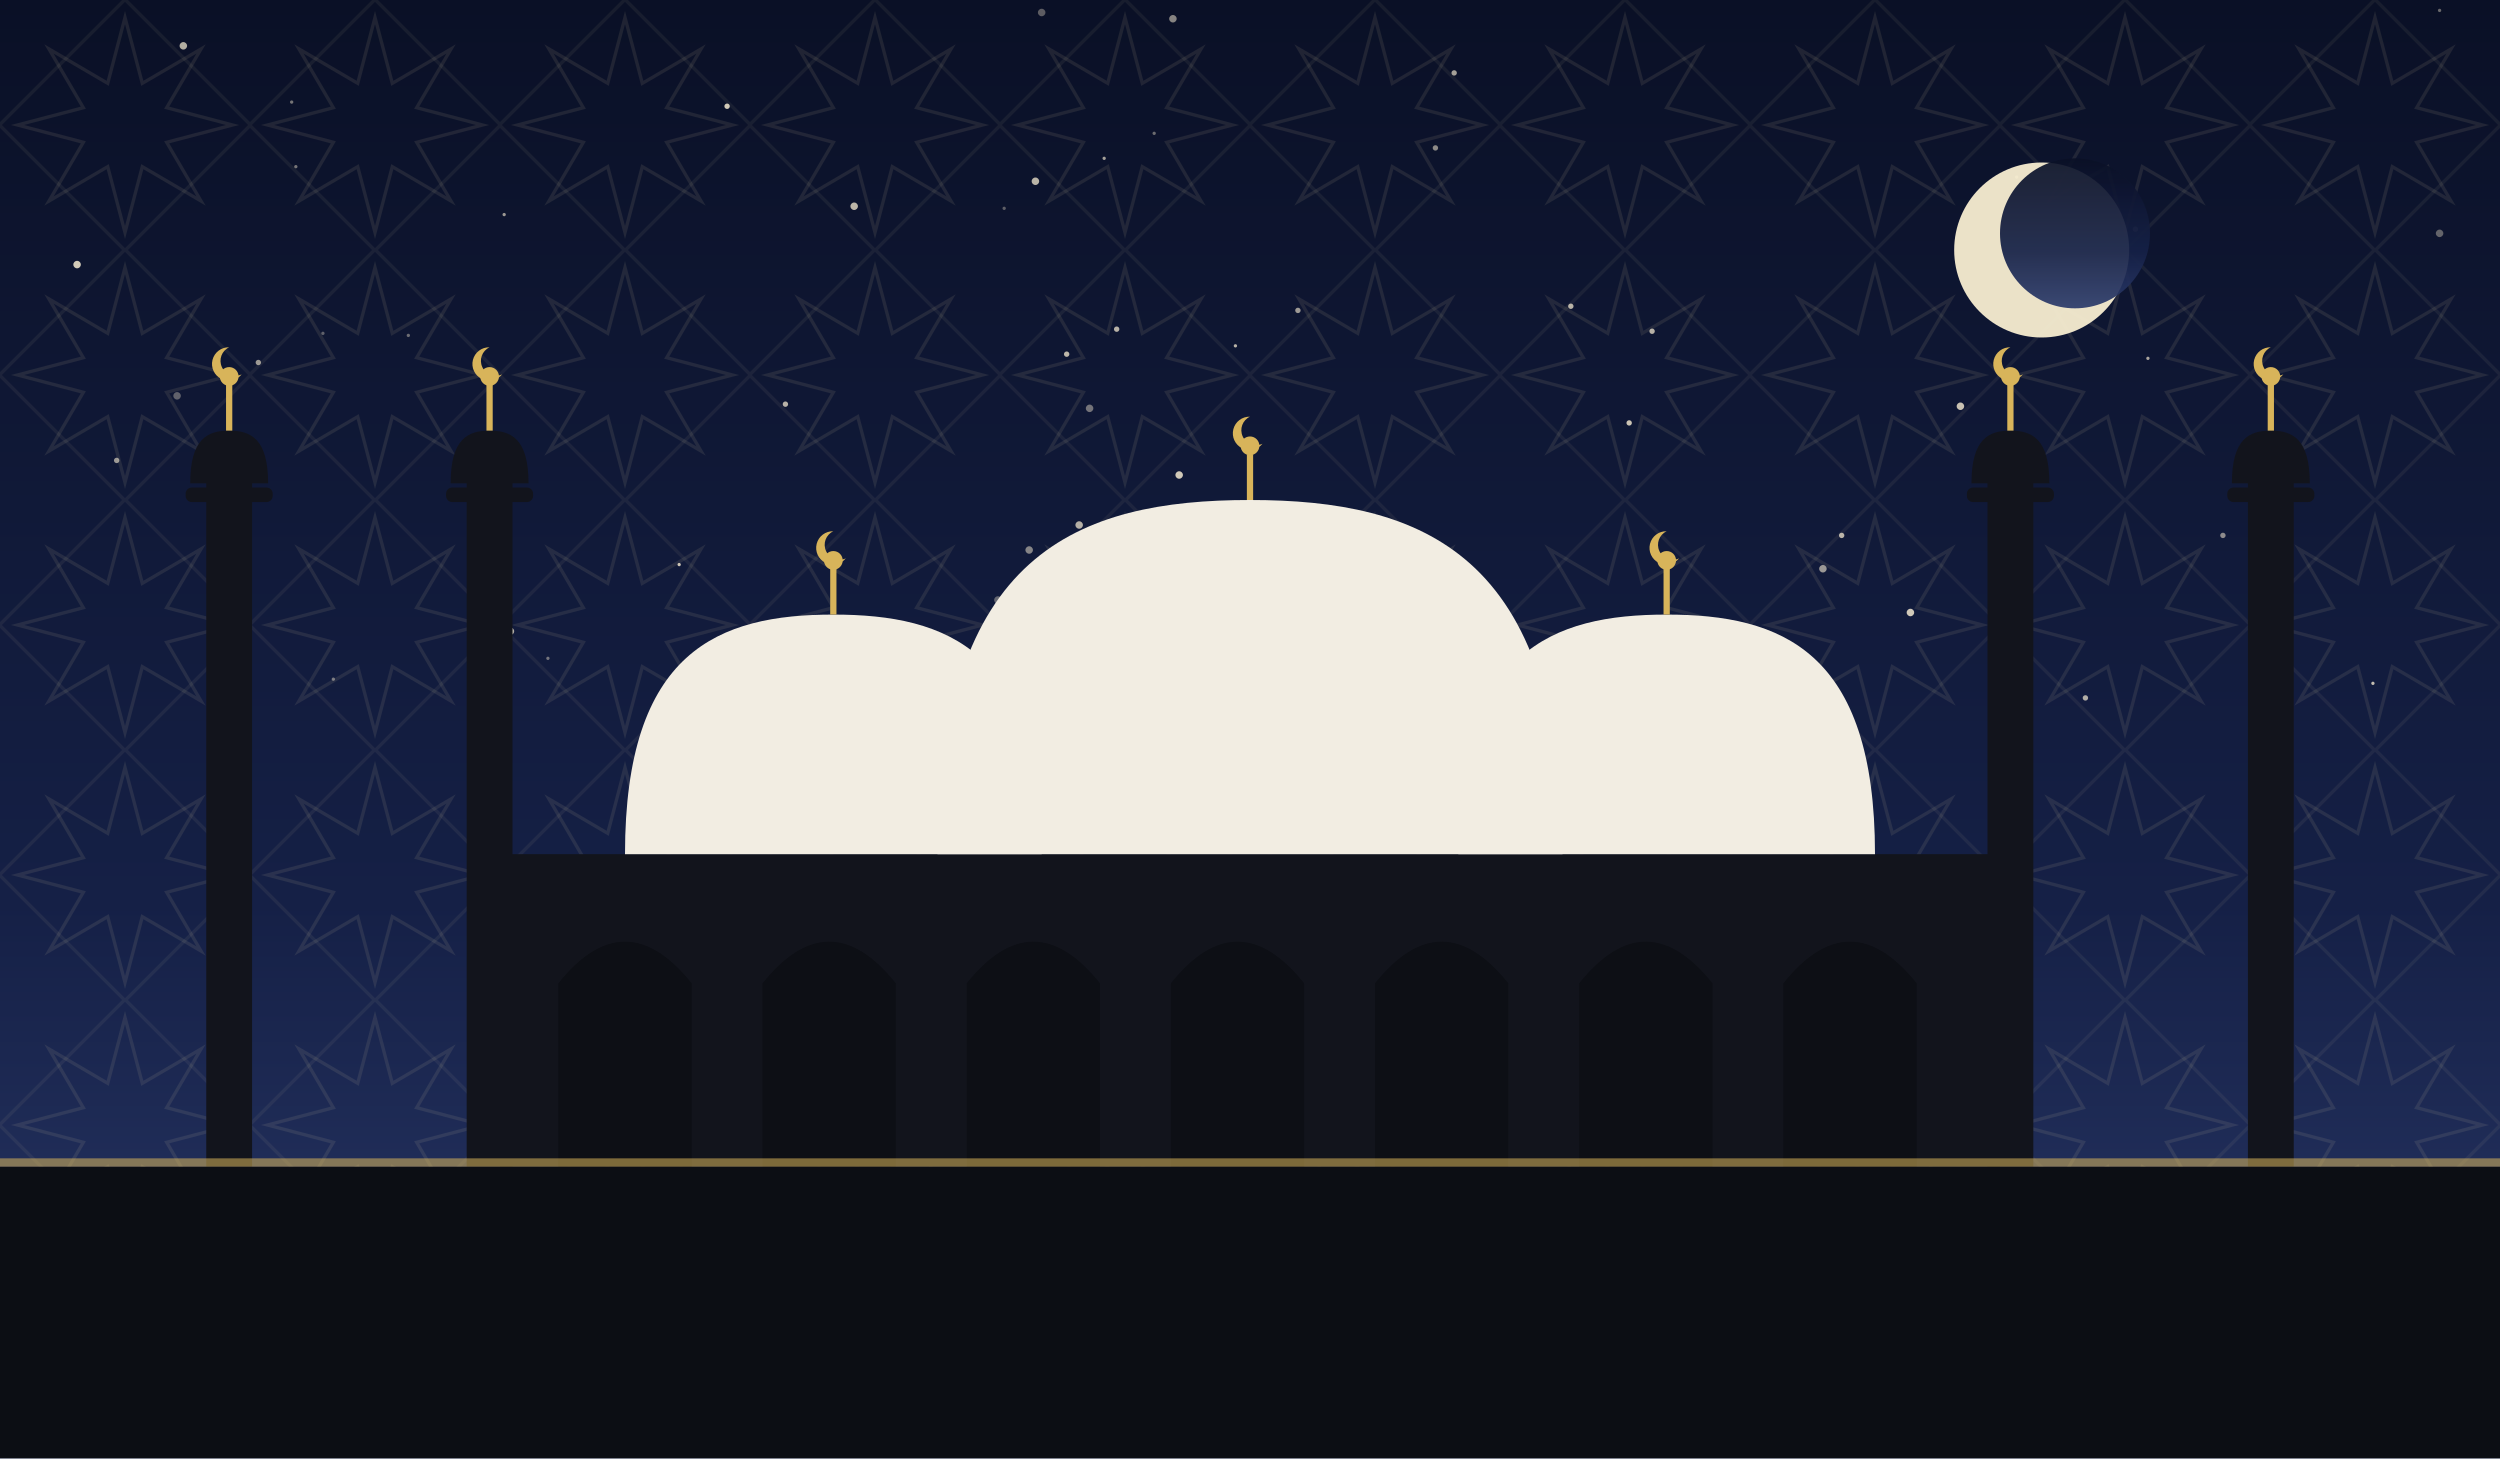
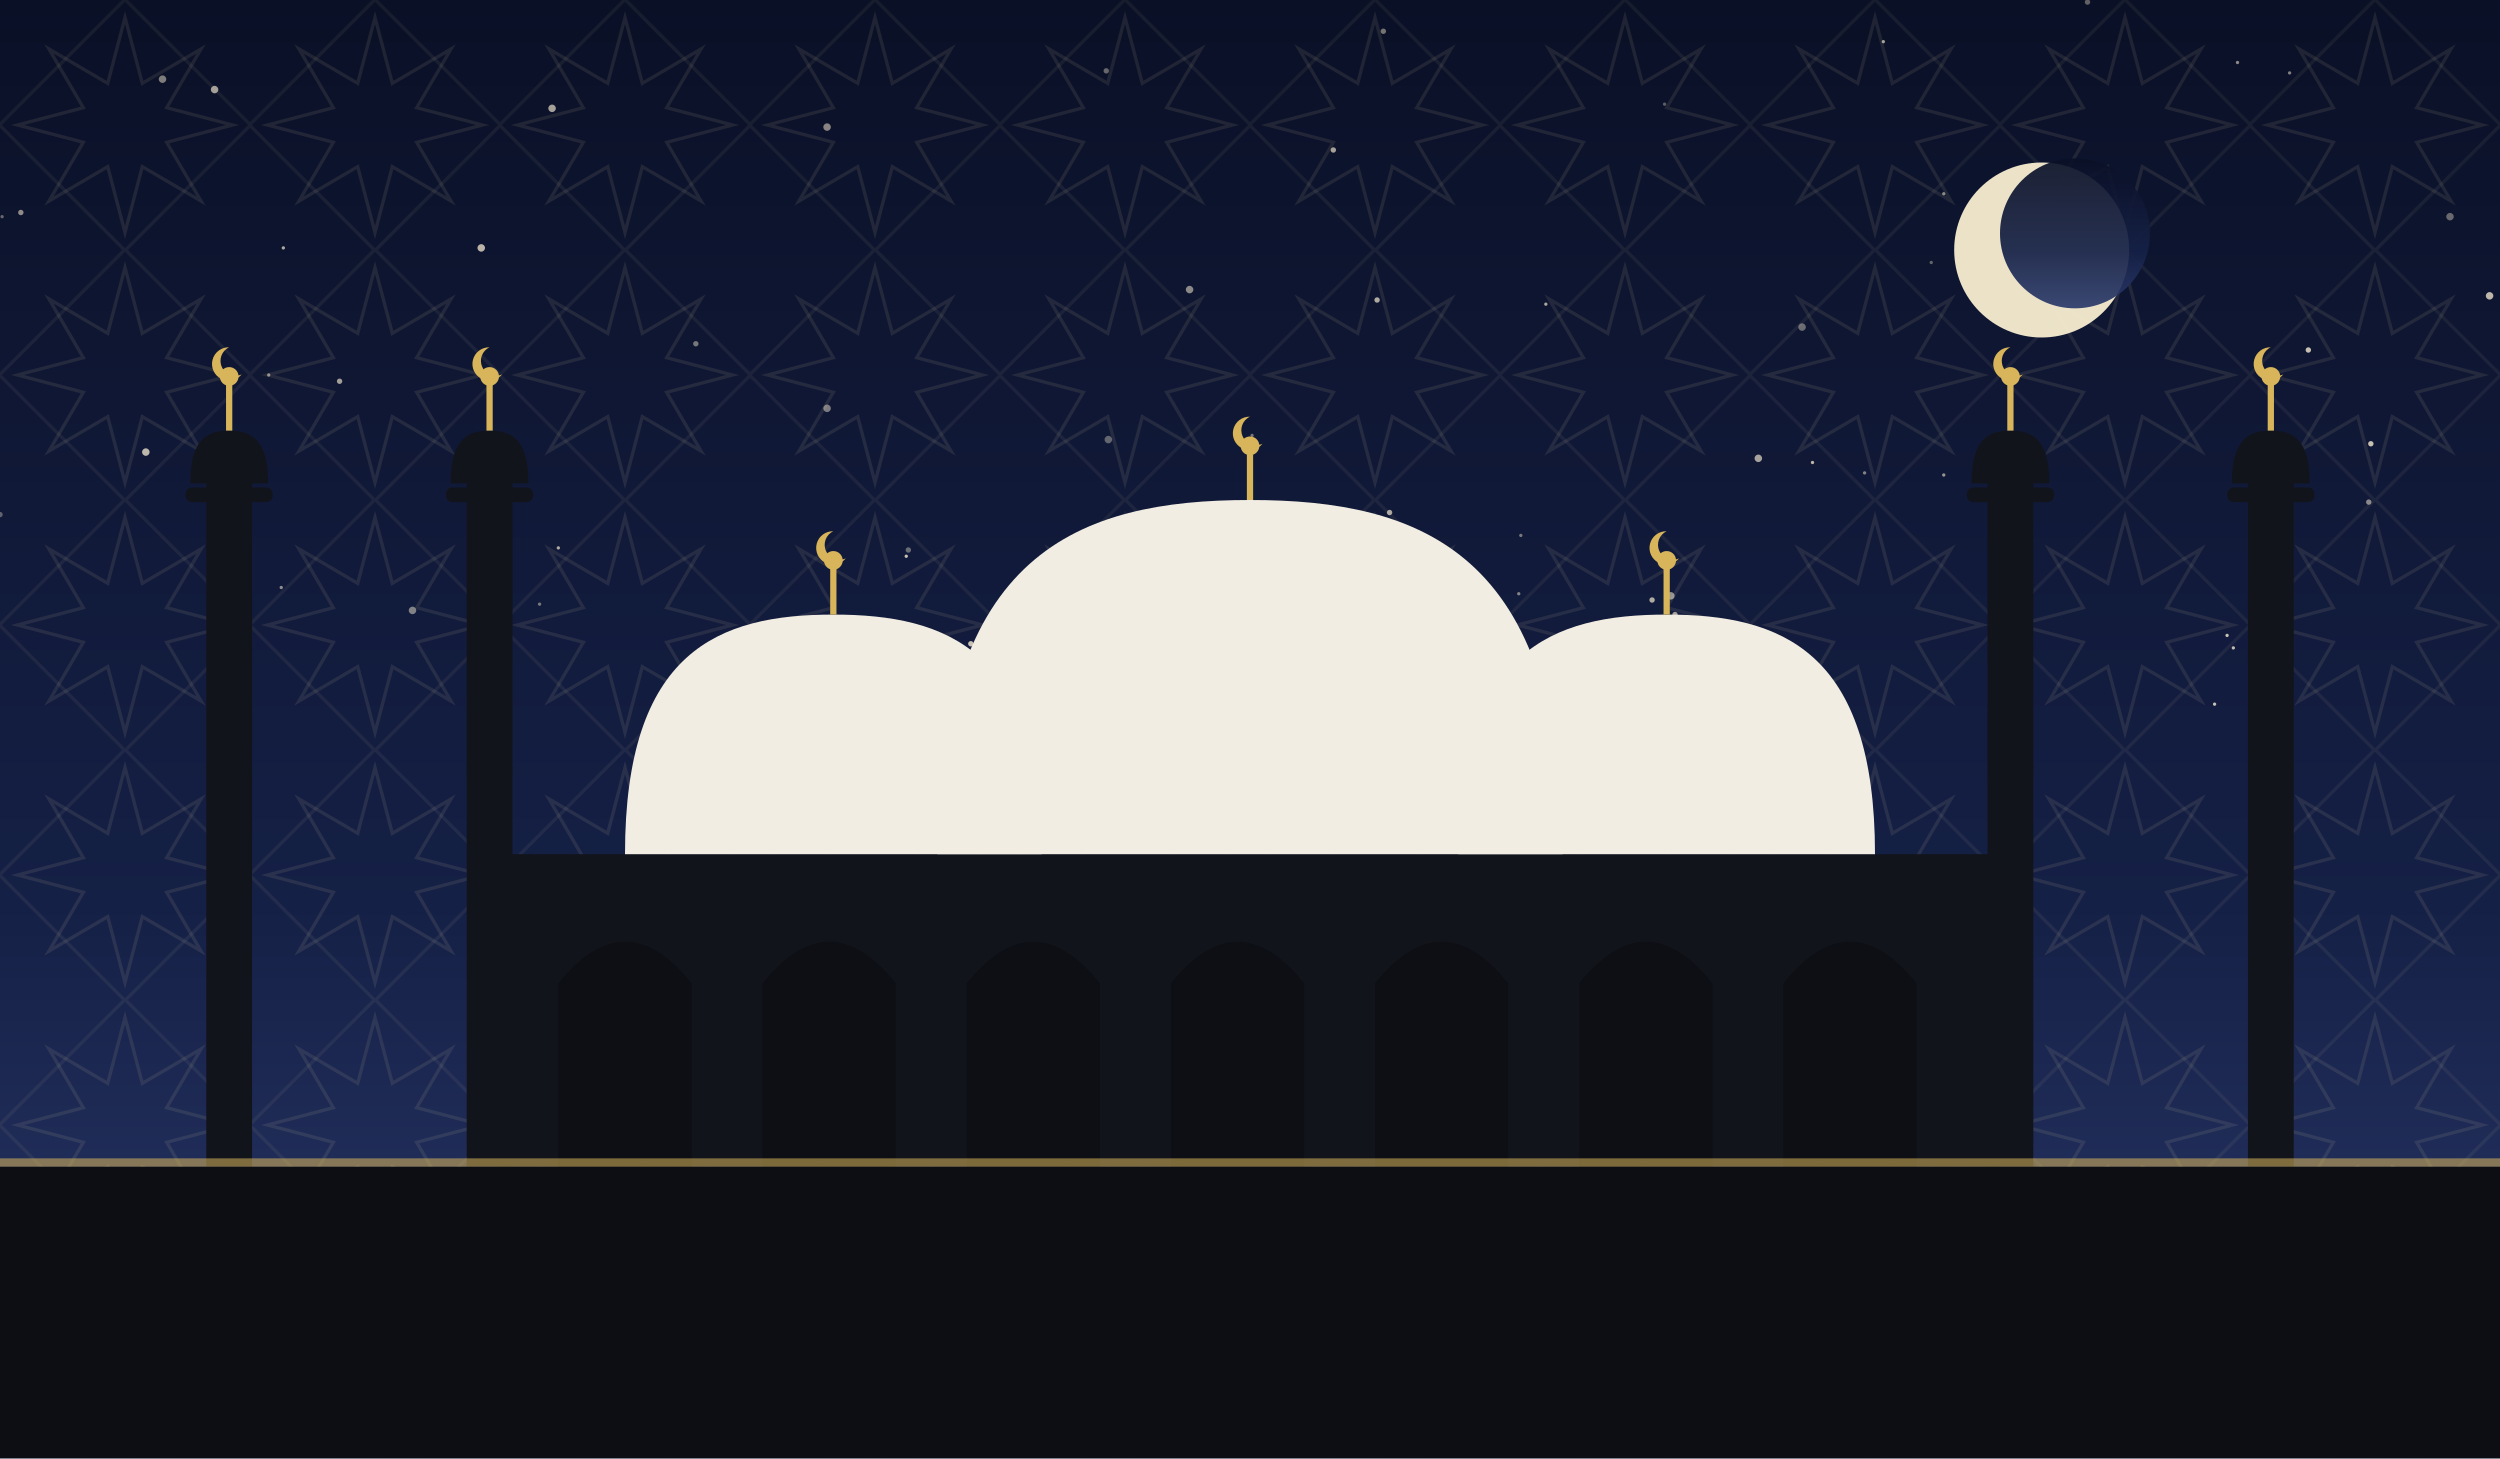
<svg xmlns="http://www.w3.org/2000/svg" viewBox="0 0 1200 700" role="img">
  <defs>
    <linearGradient id="sky" x1="0" y1="0" x2="0" y2="1">
      <stop offset="0" stop-color="#0a1026" />
      <stop offset="0.62" stop-color="#152046" />
      <stop offset="1" stop-color="#2b3a6b" />
    </linearGradient>
    <pattern id="g1" width="120" height="120" patternUnits="userSpaceOnUse">
      <polygon points="111.6,60.0 80.0,68.3 96.5,96.5 68.3,80.0 60.0,111.6 51.7,80.0 23.5,96.5 40.0,68.3 8.4,60.0 40.0,51.7 23.5,23.5 51.7,40.0 60.0,8.4 68.3,40.0 96.5,23.5 80.0,51.7" fill="none" stroke="#e8d9a8" stroke-width="1.6" opacity="0.1" />
      <rect x="17.4" y="17.4" width="85.2" height="85.2" fill="none" stroke="#e8d9a8" stroke-width="1.6" opacity="0.07" transform="rotate(45 60.0 60.0)" />
    </pattern>
  </defs>
  <rect width="1200" height="700" fill="url(#sky)" />
  <rect width="1200" height="700" fill="url(#g1)" />
-   <circle cx="37" cy="127" r="1.8" fill="#f7ecd2" opacity="0.84" />
-   <circle cx="479" cy="288" r="1.8" fill="#f7ecd2" opacity="0.37" />
-   <circle cx="482" cy="100" r="0.8" fill="#f7ecd2" opacity="0.35" />
-   <circle cx="838" cy="315" r="1.3" fill="#f7ecd2" opacity="0.55" />
-   <circle cx="563" cy="9" r="1.8" fill="#f7ecd2" opacity="0.52" />
-   <circle cx="1025" cy="110" r="1.3" fill="#f7ecd2" opacity="0.35" />
-   <circle cx="88" cy="22" r="1.8" fill="#f7ecd2" opacity="0.71" />
-   <circle cx="224" cy="217" r="0.8" fill="#f7ecd2" opacity="0.43" />
-   <circle cx="689" cy="71" r="1.3" fill="#f7ecd2" opacity="0.54" />
-   <circle cx="1171" cy="112" r="1.8" fill="#f7ecd2" opacity="0.37" />
-   <circle cx="494" cy="264" r="1.8" fill="#f7ecd2" opacity="0.51" />
-   <circle cx="410" cy="99" r="1.8" fill="#f7ecd2" opacity="0.75" />
-   <circle cx="415" cy="313" r="1.8" fill="#f7ecd2" opacity="0.80" />
-   <circle cx="917" cy="294" r="1.8" fill="#f7ecd2" opacity="0.83" />
-   <circle cx="500" cy="6" r="1.8" fill="#f7ecd2" opacity="0.35" />
-   <circle cx="196" cy="161" r="0.8" fill="#f7ecd2" opacity="0.41" />
-   <circle cx="941" cy="195" r="1.8" fill="#f7ecd2" opacity="0.80" />
-   <circle cx="263" cy="316" r="0.8" fill="#f7ecd2" opacity="0.43" />
-   <circle cx="106" cy="268" r="1.8" fill="#f7ecd2" opacity="0.43" />
-   <circle cx="782" cy="203" r="1.3" fill="#f7ecd2" opacity="0.81" />
-   <circle cx="1067" cy="257" r="1.3" fill="#f7ecd2" opacity="0.54" />
-   <circle cx="409" cy="318" r="1.3" fill="#f7ecd2" opacity="0.47" />
-   <circle cx="512" cy="170" r="1.3" fill="#f7ecd2" opacity="0.75" />
-   <circle cx="968" cy="85" r="0.8" fill="#f7ecd2" opacity="0.65" />
-   <circle cx="793" cy="159" r="1.3" fill="#f7ecd2" opacity="0.72" />
-   <circle cx="155" cy="160" r="0.8" fill="#f7ecd2" opacity="0.35" />
-   <circle cx="518" cy="252" r="1.8" fill="#f7ecd2" opacity="0.71" />
-   <circle cx="754" cy="147" r="1.3" fill="#f7ecd2" opacity="0.73" />
-   <circle cx="119" cy="241" r="0.8" fill="#f7ecd2" opacity="0.64" />
-   <circle cx="701" cy="322" r="0.8" fill="#f7ecd2" opacity="0.57" />
-   <circle cx="124" cy="174" r="1.3" fill="#f7ecd2" opacity="0.61" />
-   <circle cx="140" cy="49" r="0.8" fill="#f7ecd2" opacity="0.45" />
-   <circle cx="245" cy="303" r="1.8" fill="#f7ecd2" opacity="0.70" />
-   <circle cx="847" cy="324" r="1.3" fill="#f7ecd2" opacity="0.63" />
-   <circle cx="530" cy="76" r="0.8" fill="#f7ecd2" opacity="0.65" />
-   <circle cx="326" cy="271" r="0.8" fill="#f7ecd2" opacity="0.81" />
-   <circle cx="1171" cy="5" r="0.8" fill="#f7ecd2" opacity="0.40" />
-   <circle cx="593" cy="166" r="0.8" fill="#f7ecd2" opacity="0.73" />
-   <circle cx="536" cy="158" r="1.3" fill="#f7ecd2" opacity="0.73" />
-   <circle cx="112" cy="333" r="1.3" fill="#f7ecd2" opacity="0.81" />
-   <circle cx="497" cy="87" r="1.8" fill="#f7ecd2" opacity="0.74" />
-   <circle cx="1139" cy="328" r="0.8" fill="#f7ecd2" opacity="0.77" />
-   <circle cx="142" cy="80" r="0.8" fill="#f7ecd2" opacity="0.45" />
-   <circle cx="698" cy="35" r="1.3" fill="#f7ecd2" opacity="0.65" />
-   <circle cx="623" cy="149" r="1.3" fill="#f7ecd2" opacity="0.62" />
-   <circle cx="85" cy="190" r="1.8" fill="#f7ecd2" opacity="0.35" />
-   <circle cx="548" cy="322" r="0.8" fill="#f7ecd2" opacity="0.41" />
-   <circle cx="884" cy="257" r="1.3" fill="#f7ecd2" opacity="0.73" />
-   <circle cx="349" cy="51" r="1.3" fill="#f7ecd2" opacity="0.84" />
-   <circle cx="1031" cy="172" r="0.8" fill="#f7ecd2" opacity="0.67" />
-   <circle cx="554" cy="64" r="0.8" fill="#f7ecd2" opacity="0.41" />
-   <circle cx="670" cy="319" r="1.8" fill="#f7ecd2" opacity="0.65" />
-   <circle cx="875" cy="273" r="1.8" fill="#f7ecd2" opacity="0.60" />
-   <circle cx="377" cy="194" r="1.3" fill="#f7ecd2" opacity="0.73" />
-   <circle cx="160" cy="326" r="0.8" fill="#f7ecd2" opacity="0.45" />
-   <circle cx="56" cy="221" r="1.3" fill="#f7ecd2" opacity="0.61" />
-   <circle cx="1001" cy="335" r="1.3" fill="#f7ecd2" opacity="0.70" />
-   <circle cx="523" cy="196" r="1.8" fill="#f7ecd2" opacity="0.43" />
-   <circle cx="566" cy="228" r="1.8" fill="#f7ecd2" opacity="0.83" />
-   <circle cx="242" cy="103" r="0.8" fill="#f7ecd2" opacity="0.61" />
+   <circle cx="78" cy="38" r="1.8" fill="#f7ecd2" opacity="0.49" />
+   <circle cx="1072" cy="311" r="0.8" fill="#f7ecd2" opacity="0.77" />
+   <circle cx="571" cy="139" r="1.8" fill="#f7ecd2" opacity="0.54" />
+   <circle cx="135" cy="282" r="0.8" fill="#f7ecd2" opacity="0.55" />
+   <circle cx="844" cy="220" r="1.8" fill="#f7ecd2" opacity="0.65" />
+   <circle cx="1138" cy="213" r="1.3" fill="#f7ecd2" opacity="0.79" />
+   <circle cx="1137" cy="241" r="1.3" fill="#f7ecd2" opacity="0.52" />
+   <circle cx="1" cy="104" r="0.8" fill="#f7ecd2" opacity="0.39" />
+   <circle cx="10" cy="102" r="1.3" fill="#f7ecd2" opacity="0.55" />
+   <circle cx="804" cy="295" r="1.3" fill="#f7ecd2" opacity="0.65" />
+   <circle cx="103" cy="43" r="1.8" fill="#f7ecd2" opacity="0.64" />
+   <circle cx="667" cy="246" r="1.3" fill="#f7ecd2" opacity="0.67" />
+   <circle cx="1176" cy="104" r="1.8" fill="#f7ecd2" opacity="0.39" />
+   <circle cx="70" cy="217" r="1.8" fill="#f7ecd2" opacity="0.75" />
+   <circle cx="1069" cy="305" r="0.8" fill="#f7ecd2" opacity="0.80" />
+   <circle cx="933" cy="228" r="0.8" fill="#f7ecd2" opacity="0.59" />
+   <circle cx="742" cy="146" r="0.8" fill="#f7ecd2" opacity="0.67" />
+   <circle cx="136" cy="119" r="0.8" fill="#f7ecd2" opacity="0.69" />
+   <circle cx="435" cy="267" r="0.8" fill="#f7ecd2" opacity="0.80" />
+   <circle cx="799" cy="50" r="0.8" fill="#f7ecd2" opacity="0.35" />
+   <circle cx="1108" cy="168" r="1.3" fill="#f7ecd2" opacity="0.79" />
+   <circle cx="1002" cy="1" r="1.3" fill="#f7ecd2" opacity="0.37" />
+   <circle cx="601" cy="209" r="0.8" fill="#f7ecd2" opacity="0.44" />
+   <circle cx="265" cy="52" r="1.8" fill="#f7ecd2" opacity="0.65" />
+   <circle cx="1074" cy="30" r="0.8" fill="#f7ecd2" opacity="0.55" />
+   <circle cx="268" cy="263" r="0.8" fill="#f7ecd2" opacity="0.69" />
+   <circle cx="367" cy="331" r="1.8" fill="#f7ecd2" opacity="0.62" />
+   <circle cx="531" cy="34" r="1.3" fill="#f7ecd2" opacity="0.39" />
+   <circle cx="640" cy="72" r="1.3" fill="#f7ecd2" opacity="0.65" />
+   <circle cx="334" cy="165" r="1.3" fill="#f7ecd2" opacity="0.45" />
+   <circle cx="933" cy="93" r="0.8" fill="#f7ecd2" opacity="0.54" />
+   <circle cx="397" cy="196" r="1.8" fill="#f7ecd2" opacity="0.47" />
+   <circle cx="1006" cy="94" r="1.8" fill="#f7ecd2" opacity="0.49" />
+   <circle cx="0" cy="247" r="1.3" fill="#f7ecd2" opacity="0.35" />
+   <circle cx="1099" cy="35" r="0.8" fill="#f7ecd2" opacity="0.50" />
+   <circle cx="1063" cy="338" r="0.8" fill="#f7ecd2" opacity="0.79" />
+   <circle cx="972" cy="296" r="1.8" fill="#f7ecd2" opacity="0.47" />
+   <circle cx="466" cy="309" r="1.3" fill="#f7ecd2" opacity="0.79" />
+   <circle cx="865" cy="157" r="1.8" fill="#f7ecd2" opacity="0.40" />
+   <circle cx="129" cy="180" r="0.8" fill="#f7ecd2" opacity="0.55" />
+   <circle cx="538" cy="338" r="0.8" fill="#f7ecd2" opacity="0.79" />
+   <circle cx="532" cy="211" r="1.8" fill="#f7ecd2" opacity="0.37" />
+   <circle cx="231" cy="119" r="1.8" fill="#f7ecd2" opacity="0.74" />
+   <circle cx="1195" cy="142" r="1.8" fill="#f7ecd2" opacity="0.75" />
+   <circle cx="904" cy="20" r="0.8" fill="#f7ecd2" opacity="0.65" />
+   <circle cx="198" cy="293" r="1.8" fill="#f7ecd2" opacity="0.49" />
+   <circle cx="397" cy="61" r="1.8" fill="#f7ecd2" opacity="0.52" />
+   <circle cx="661" cy="144" r="1.3" fill="#f7ecd2" opacity="0.69" />
+   <circle cx="870" cy="222" r="0.8" fill="#f7ecd2" opacity="0.75" />
+   <circle cx="664" cy="15" r="1.3" fill="#f7ecd2" opacity="0.45" />
+   <circle cx="163" cy="183" r="1.3" fill="#f7ecd2" opacity="0.64" />
+   <circle cx="927" cy="126" r="0.8" fill="#f7ecd2" opacity="0.37" />
+   <circle cx="436" cy="264" r="1.3" fill="#f7ecd2" opacity="0.39" />
+   <circle cx="730" cy="257" r="0.8" fill="#f7ecd2" opacity="0.45" />
+   <circle cx="729" cy="285" r="0.8" fill="#f7ecd2" opacity="0.50" />
+   <circle cx="793" cy="288" r="1.3" fill="#f7ecd2" opacity="0.69" />
+   <circle cx="802" cy="286" r="1.8" fill="#f7ecd2" opacity="0.57" />
+   <circle cx="396" cy="339" r="0.8" fill="#f7ecd2" opacity="0.79" />
+   <circle cx="895" cy="227" r="0.8" fill="#f7ecd2" opacity="0.50" />
+   <circle cx="259" cy="290" r="0.8" fill="#f7ecd2" opacity="0.45" />
  <circle cx="980" cy="120" r="42" fill="#f6ecd0" opacity="0.95" />
  <circle cx="996" cy="112" r="36" fill="url(#sky)" opacity="0.92" />
  <rect x="240" y="410" width="720" height="150" fill="#12141c" />
  <path d="M 268 560 L 268 472 Q 300 432 332 472 L 332 560 Z" fill="#0c0e14" opacity="0.9" />
  <path d="M 366 560 L 366 472 Q 398 432 430 472 L 430 560 Z" fill="#0c0e14" opacity="0.9" />
  <path d="M 464 560 L 464 472 Q 496 432 528 472 L 528 560 Z" fill="#0c0e14" opacity="0.9" />
  <path d="M 562 560 L 562 472 Q 594 432 626 472 L 626 560 Z" fill="#0c0e14" opacity="0.9" />
  <path d="M 660 560 L 660 472 Q 692 432 724 472 L 724 560 Z" fill="#0c0e14" opacity="0.9" />
  <path d="M 758 560 L 758 472 Q 790 432 822 472 L 822 560 Z" fill="#0c0e14" opacity="0.9" />
  <path d="M 856 560 L 856 472 Q 888 432 920 472 L 920 560 Z" fill="#0c0e14" opacity="0.9" />
  <path d="M 450 410 C 450 265.5, 517.5 240, 600 240 C 682.5 240, 750 265.5, 750 410 Z" fill="#f2ede2" />
  <line x1="600" y1="240" x2="600" y2="218" stroke="#d8b45a" stroke-width="3" />
  <circle cx="600" cy="214" r="4.5" fill="#d8b45a" />
  <path d="M 600 200 a 8 8 0 1 0 6 13 a 6.4 6.4 0 1 1 -6 -13 Z" fill="#d8b45a" />
  <path d="M 300 410 C 300 312.25, 345.0 295, 400 295 C 455.0 295, 500 312.25, 500 410 Z" fill="#f2ede2" />
  <line x1="400" y1="295" x2="400" y2="273" stroke="#d8b45a" stroke-width="3" />
  <circle cx="400" cy="269" r="4.5" fill="#d8b45a" />
  <path d="M 400 255 a 8 8 0 1 0 6 13 a 6.4 6.4 0 1 1 -6 -13 Z" fill="#d8b45a" />
  <path d="M 700 410 C 700 312.25, 745.0 295, 800 295 C 855.0 295, 900 312.25, 900 410 Z" fill="#f2ede2" />
  <line x1="800" y1="295" x2="800" y2="273" stroke="#d8b45a" stroke-width="3" />
  <circle cx="800" cy="269" r="4.5" fill="#d8b45a" />
  <path d="M 800 255 a 8 8 0 1 0 6 13 a 6.4 6.4 0 1 1 -6 -13 Z" fill="#d8b45a" />
  <rect x="99.0" y="230" width="22" height="330" fill="#12141c" />
  <rect x="89.1" y="234" width="41.8" height="7" rx="3" fill="#12141c" />
  <path d="M 91.3 232 C 91.3 210.495, 99.715 206.7, 110 206.7 C 120.285 206.7, 128.7 210.495, 128.7 232 Z" fill="#12141c" />
  <line x1="110" y1="206.7" x2="110" y2="184.7" stroke="#d8b45a" stroke-width="3" />
  <circle cx="110" cy="180.7" r="4.5" fill="#d8b45a" />
  <path d="M 110 166.7 a 8 8 0 1 0 6 13 a 6.4 6.4 0 1 1 -6 -13 Z" fill="#d8b45a" />
  <rect x="224.0" y="230" width="22" height="330" fill="#12141c" />
  <rect x="214.1" y="234" width="41.8" height="7" rx="3" fill="#12141c" />
  <path d="M 216.3 232 C 216.3 210.495, 224.715 206.7, 235 206.7 C 245.285 206.7, 253.7 210.495, 253.7 232 Z" fill="#12141c" />
  <line x1="235" y1="206.7" x2="235" y2="184.7" stroke="#d8b45a" stroke-width="3" />
  <circle cx="235" cy="180.7" r="4.5" fill="#d8b45a" />
  <path d="M 235 166.7 a 8 8 0 1 0 6 13 a 6.4 6.4 0 1 1 -6 -13 Z" fill="#d8b45a" />
  <rect x="954.0" y="230" width="22" height="330" fill="#12141c" />
  <rect x="944.1" y="234" width="41.8" height="7" rx="3" fill="#12141c" />
  <path d="M 946.3 232 C 946.3 210.495, 954.715 206.7, 965 206.7 C 975.285 206.7, 983.7 210.495, 983.7 232 Z" fill="#12141c" />
  <line x1="965" y1="206.7" x2="965" y2="184.7" stroke="#d8b45a" stroke-width="3" />
  <circle cx="965" cy="180.7" r="4.5" fill="#d8b45a" />
  <path d="M 965 166.7 a 8 8 0 1 0 6 13 a 6.4 6.4 0 1 1 -6 -13 Z" fill="#d8b45a" />
  <rect x="1079.0" y="230" width="22" height="330" fill="#12141c" />
  <rect x="1069.1" y="234" width="41.8" height="7" rx="3" fill="#12141c" />
  <path d="M 1071.3 232 C 1071.3 210.495, 1079.715 206.7, 1090 206.7 C 1100.285 206.7, 1108.7 210.495, 1108.7 232 Z" fill="#12141c" />
  <line x1="1090" y1="206.7" x2="1090" y2="184.7" stroke="#d8b45a" stroke-width="3" />
  <circle cx="1090" cy="180.7" r="4.5" fill="#d8b45a" />
  <path d="M 1090 166.7 a 8 8 0 1 0 6 13 a 6.4 6.4 0 1 1 -6 -13 Z" fill="#d8b45a" />
  <rect x="0" y="560" width="1200" height="140" fill="#0c0e14" />
  <rect x="0" y="556" width="1200" height="4" fill="#d8b45a" opacity="0.55" />
</svg>
